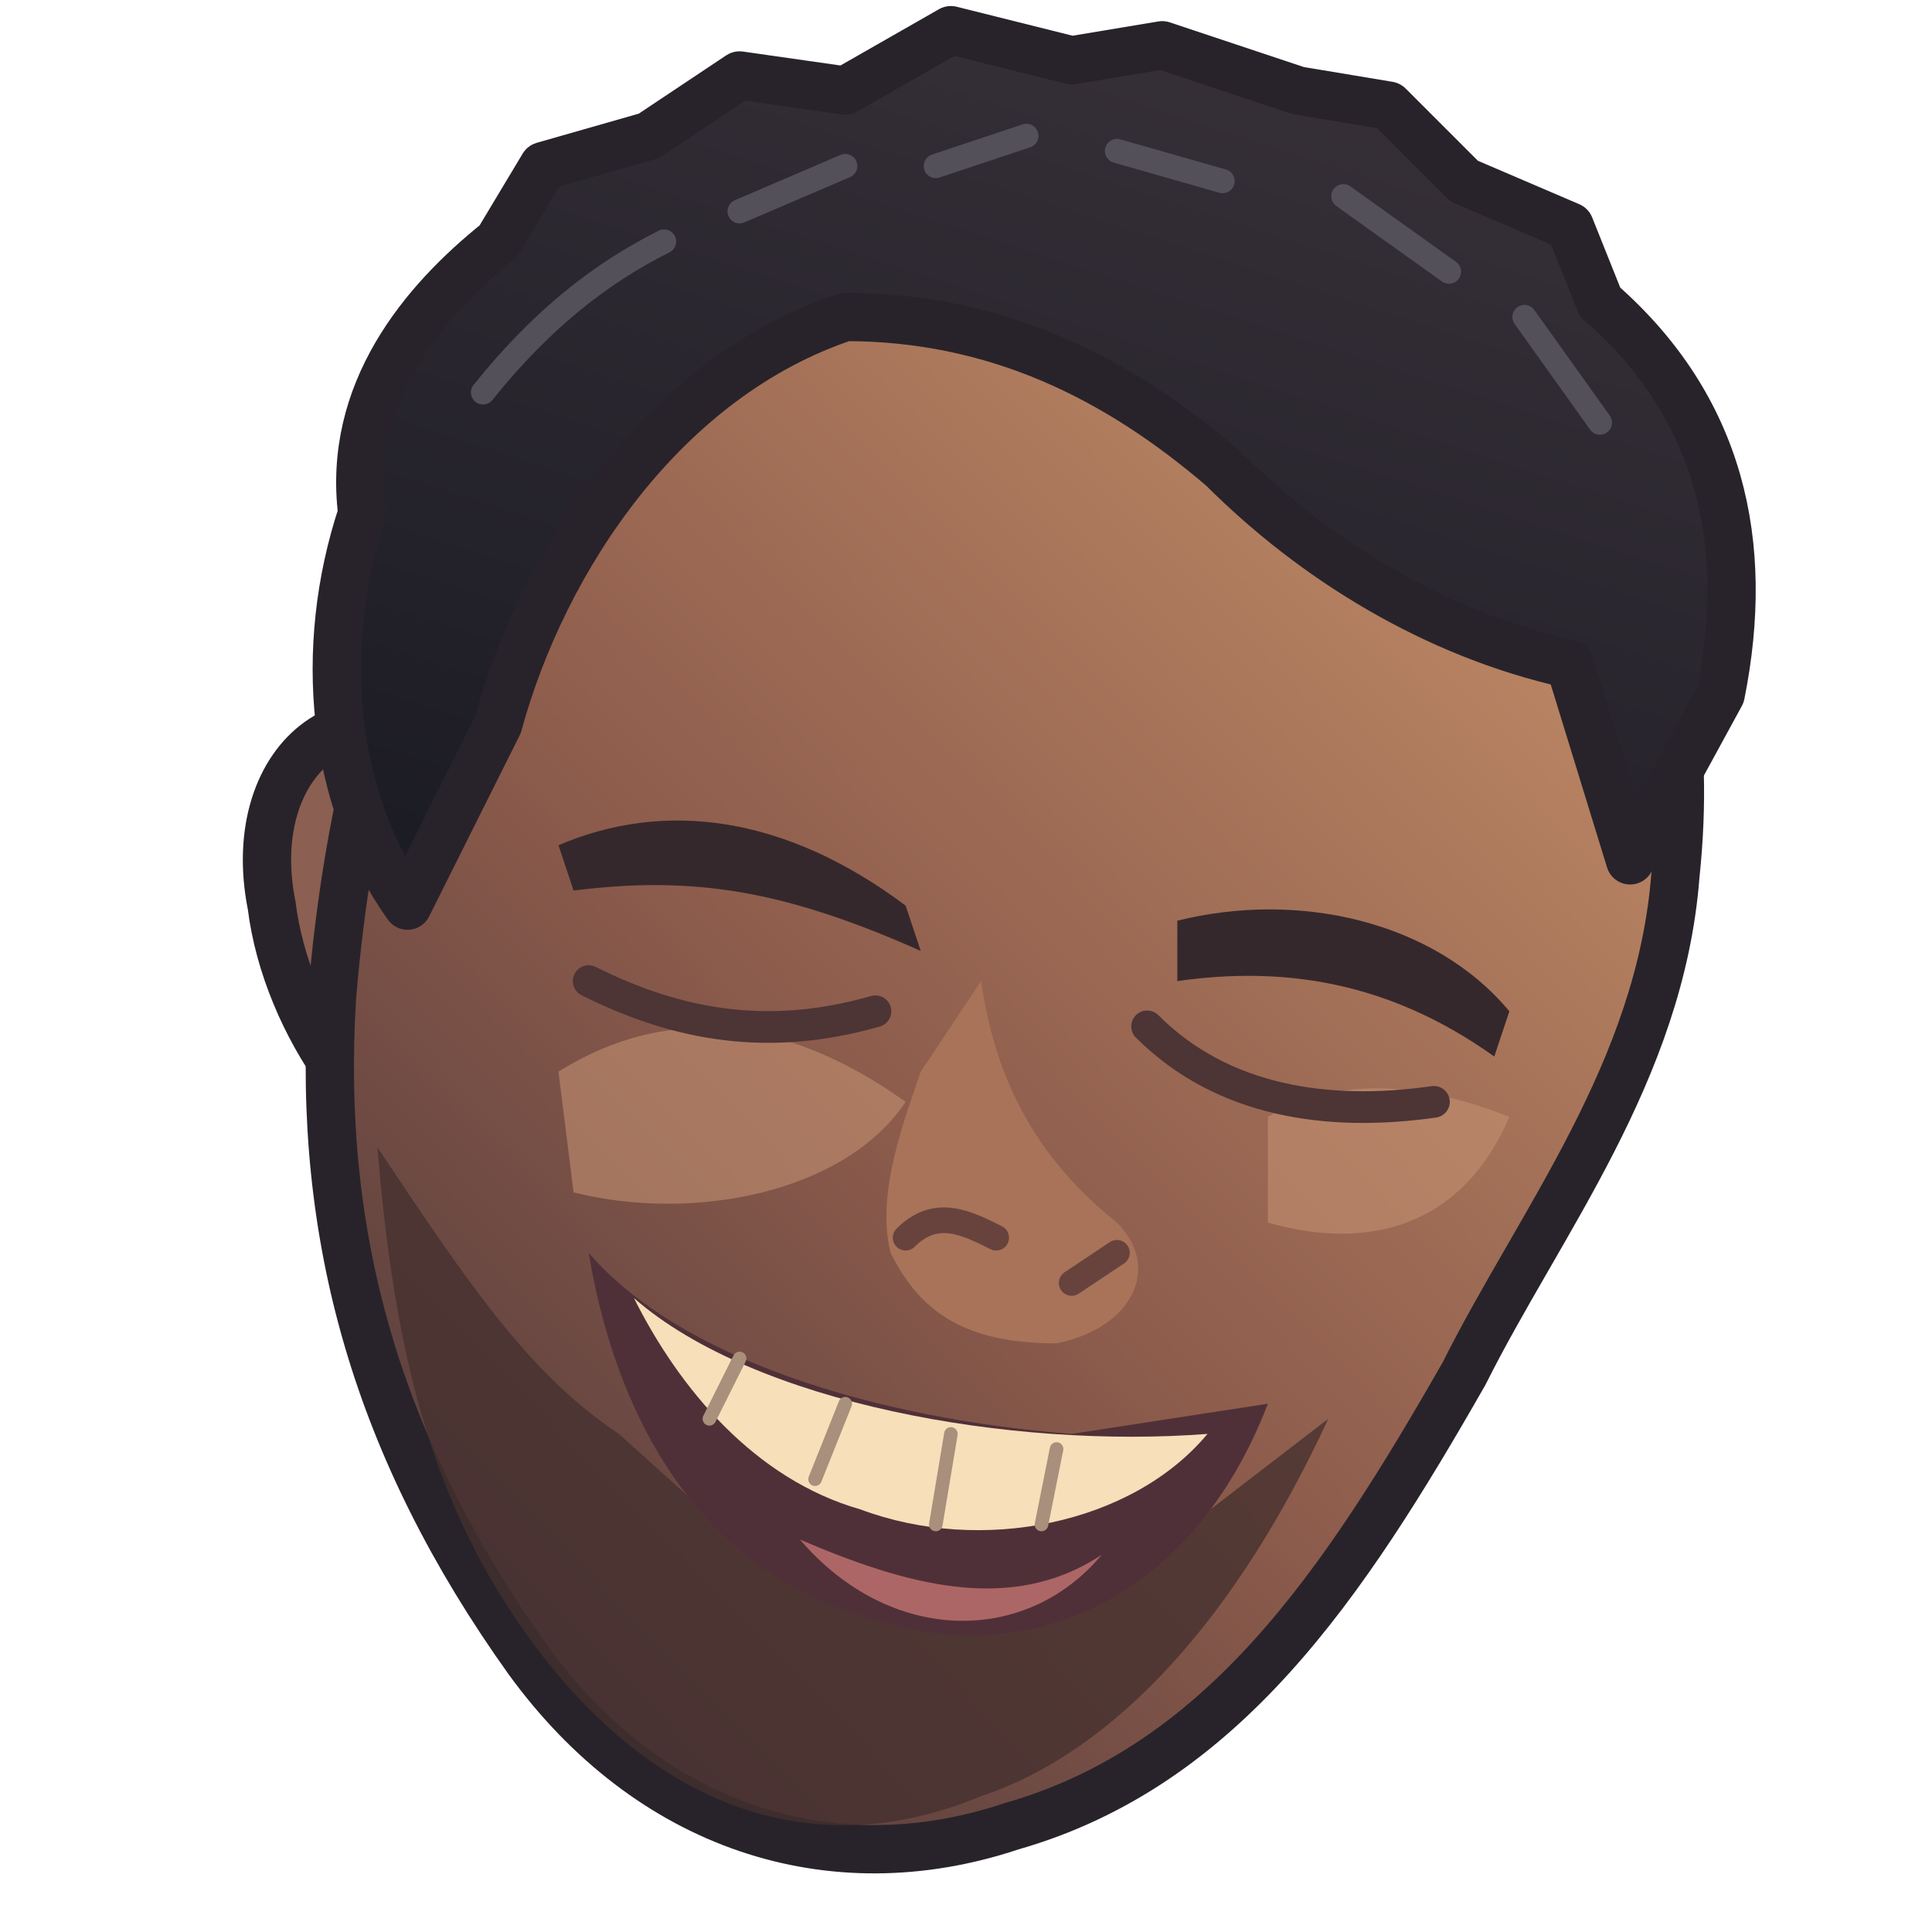
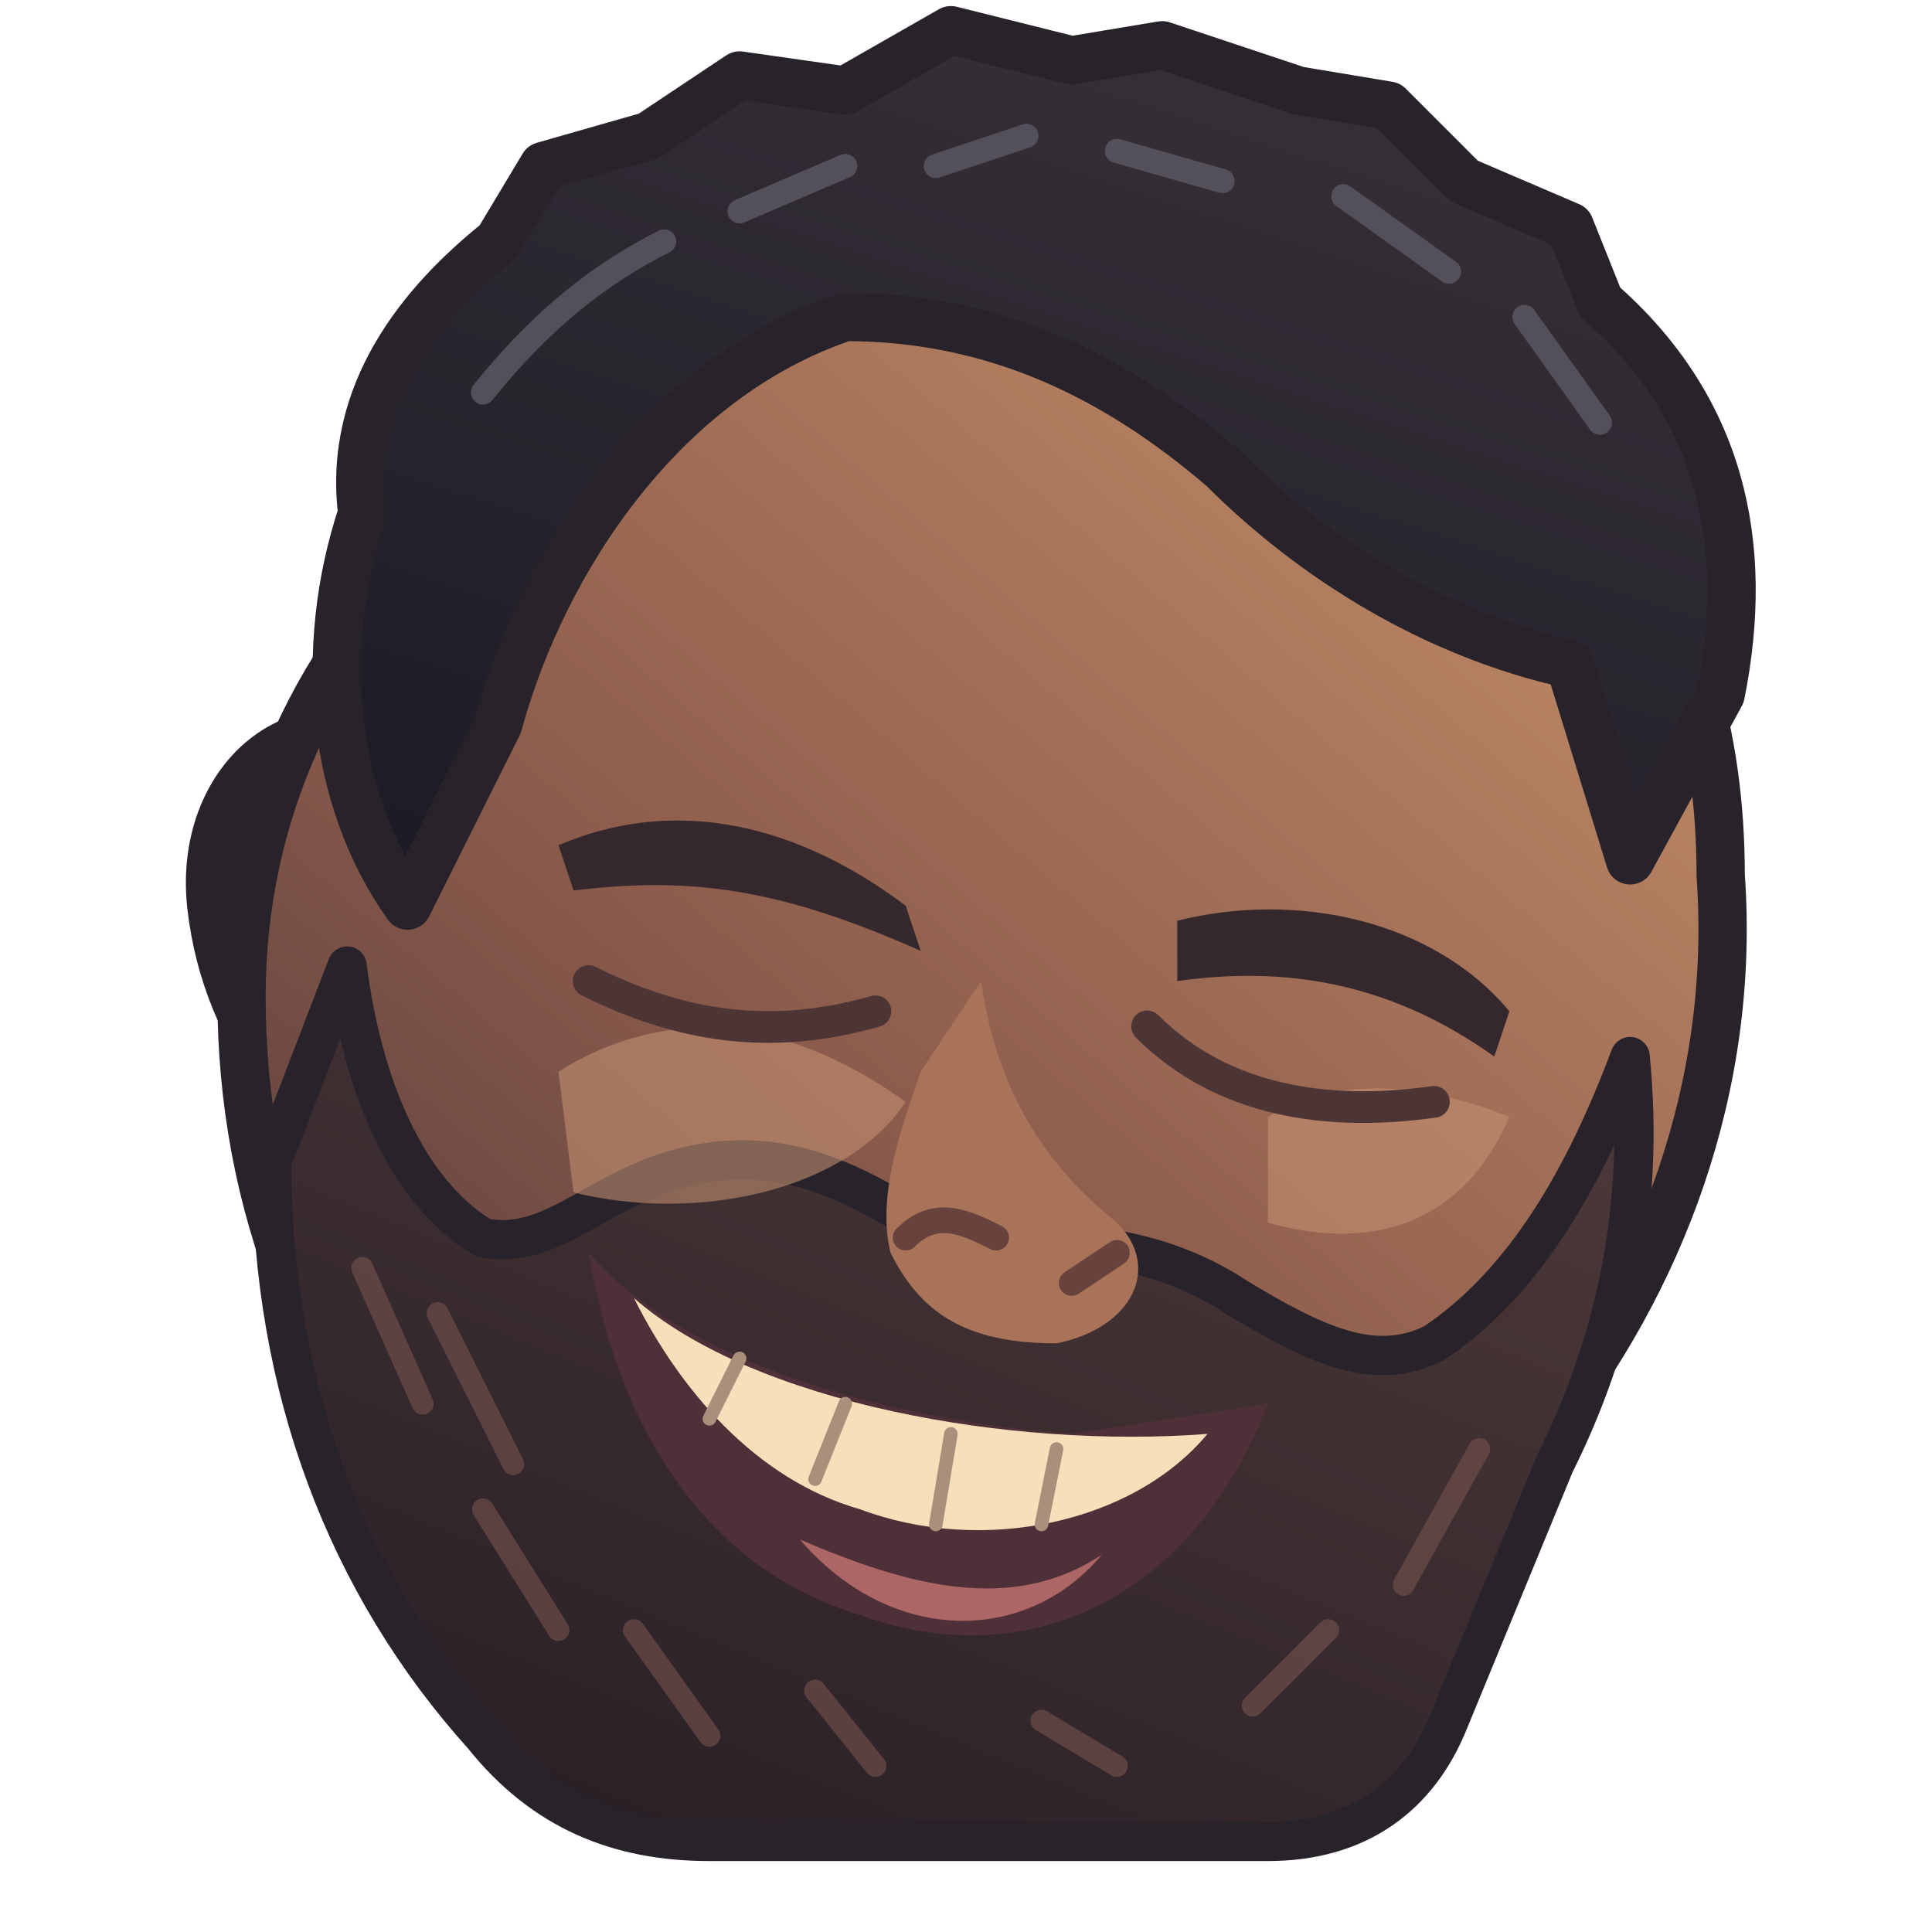
<svg xmlns="http://www.w3.org/2000/svg" viewBox="0 0 128 128" role="img" aria-labelledby="title">
  <defs>
    <linearGradient id="skin" x1=".77" y1=".17" x2=".16" y2=".9">
      <stop stop-color="#b78362" />
      <stop offset=".54" stop-color="#8d5c4c" />
      <stop offset="1" stop-color="#593e3d" />
    </linearGradient>
    <linearGradient id="hair" x1=".72" y1="0" x2=".2" y2="1">
      <stop stop-color="#373038" />
      <stop offset="1" stop-color="#1c1c25" />
    </linearGradient>
+     <linearGradient id="beard" x1=".78" y1=".1" x2=".2" y2="1">
+       <stop stop-color="#4b3737" />
+       <stop offset="1" stop-color="#282026" />
+     </linearGradient>
  </defs>
  <g stroke="#28232a" stroke-width="3.2" stroke-linejoin="round">
-     <path fill="#8b5f52" d="M31 51c-7-7-15-1-13 9 1 8 7 16 12 17l7-8z" />
-     <path fill="url(#skin)" d="M33 32c12-17 36-22 54-14 18 8 26 21 24 40-1 13-9 23-14 33-8 14-16 26-30 30-12 4-24 0-32-11-10-14-14-28-13-44 1-12 4-26 11-34z" />
+     <path fill="#8b5f52" d="M28 51c-7-6-15 0-14 9 1 9 7 16 13 17l7-8z" />
+     <path fill="url(#skin)" d="M30 35c12-17 36-24 56-16 18 7 28 20 28 39 1 14-4 27-12 37-9 12-21 20-35 21-15 1-28-4-37-14-9-10-14-22-14-36 0-12 5-23 14-31z" />
    <path fill="url(#hair)" d="M27 60c-5-7-6-17-3-26-1-8 4-14 9-18l3-5 7-2 6-4 7 1 7-4 8 2 6-1 9 3 6 1 5 5 7 3 2 5c8 7 10 16 8 26l-6 11-4-13c-9-2-17-7-23-13-7-6-15-10-25-10-12 4-20 16-23 27l-6 12z" />
  </g>
-   <path fill="#44302e" opacity=".78" d="M25 76c6 9 10 15 16 19l10 9c8 5 17 5 24 0l13-10c-6 13-14 22-23 25-12 5-23 0-31-12-6-9-8-19-9-31z" />
+   <path fill="url(#beard)" stroke="#28232a" stroke-width="2.6" stroke-linejoin="round" d="M23 64c1 8 4 15 9 18 5 1 8-4 15-5 7-1 12 3 17 6 5-1 12-1 18 3 5 3 9 5 13 3 6-4 10-11 13-19 1 10-1 19-5 27l-7 17c-2 5-6 8-12 8H47c-6 0-11-2-15-7-9-10-14-23-14-38z" />
+   <path fill="none" stroke="#6b4c48" stroke-width="1.45" stroke-linecap="round" opacity=".72" d="M24 84l4 9m1-6 5 10m-2 3 5 8m5 0 5 7m7-3 4 5m11-3 5 3m9-4 5-5m5-3 5-9" />
  <path fill="none" stroke="#53505a" stroke-width="1.6" stroke-linecap="round" d="M32 26c4-5 8-8 12-10m5-2 7-3m6 0 6-2m6 1 7 2m8 1 7 5m5 3 5 7" />
  <path fill="#c49172" opacity=".58" d="M37 71c8-5 16-3 23 2-4 6-14 8-22 6zm47 3c5-3 11-2 16 0-3 7-9 9-16 7z" />
  <g stroke-linecap="round" stroke-linejoin="round">
    <path fill="#35282c" d="M37 56c7-3 15-2 23 4l1 3c-9-4-15-5-23-4zm41 5c8-2 17 0 22 6l-1 3c-7-5-14-6-21-5z" />
    <path fill="none" stroke="#4d3435" stroke-width="2.1" d="M39 65c6 3 12 4 19 2m18 1c5 5 12 6 19 5" />
    <path fill="#a87359" d="M65 65c1 7 4 12 9 16 3 3 1 7-4 8-6 0-9-2-11-6-1-4 1-9 2-12z" />
    <path fill="none" stroke="#68433e" stroke-width="1.7" d="M60 82c2-2 4-1 6 0m5 3 3-2" />
    <path fill="#503038" d="M39 83c6 7 19 11 32 12l13-2c-5 13-16 18-27 14-10-3-16-12-18-24z" />
    <path fill="#f7dfb9" d="M42 86c8 7 25 10 38 9-5 6-15 8-23 5-7-2-12-8-15-14z" />
    <path fill="none" stroke="#a8907d" stroke-width=".9" d="M49 90l-2 4m9-1-2 5m9-3-1 6m8-5-1 5" />
    <path fill="#ad6666" d="M53 102c7 3 14 5 20 1-5 6-14 6-20-1z" />
  </g>
</svg>
